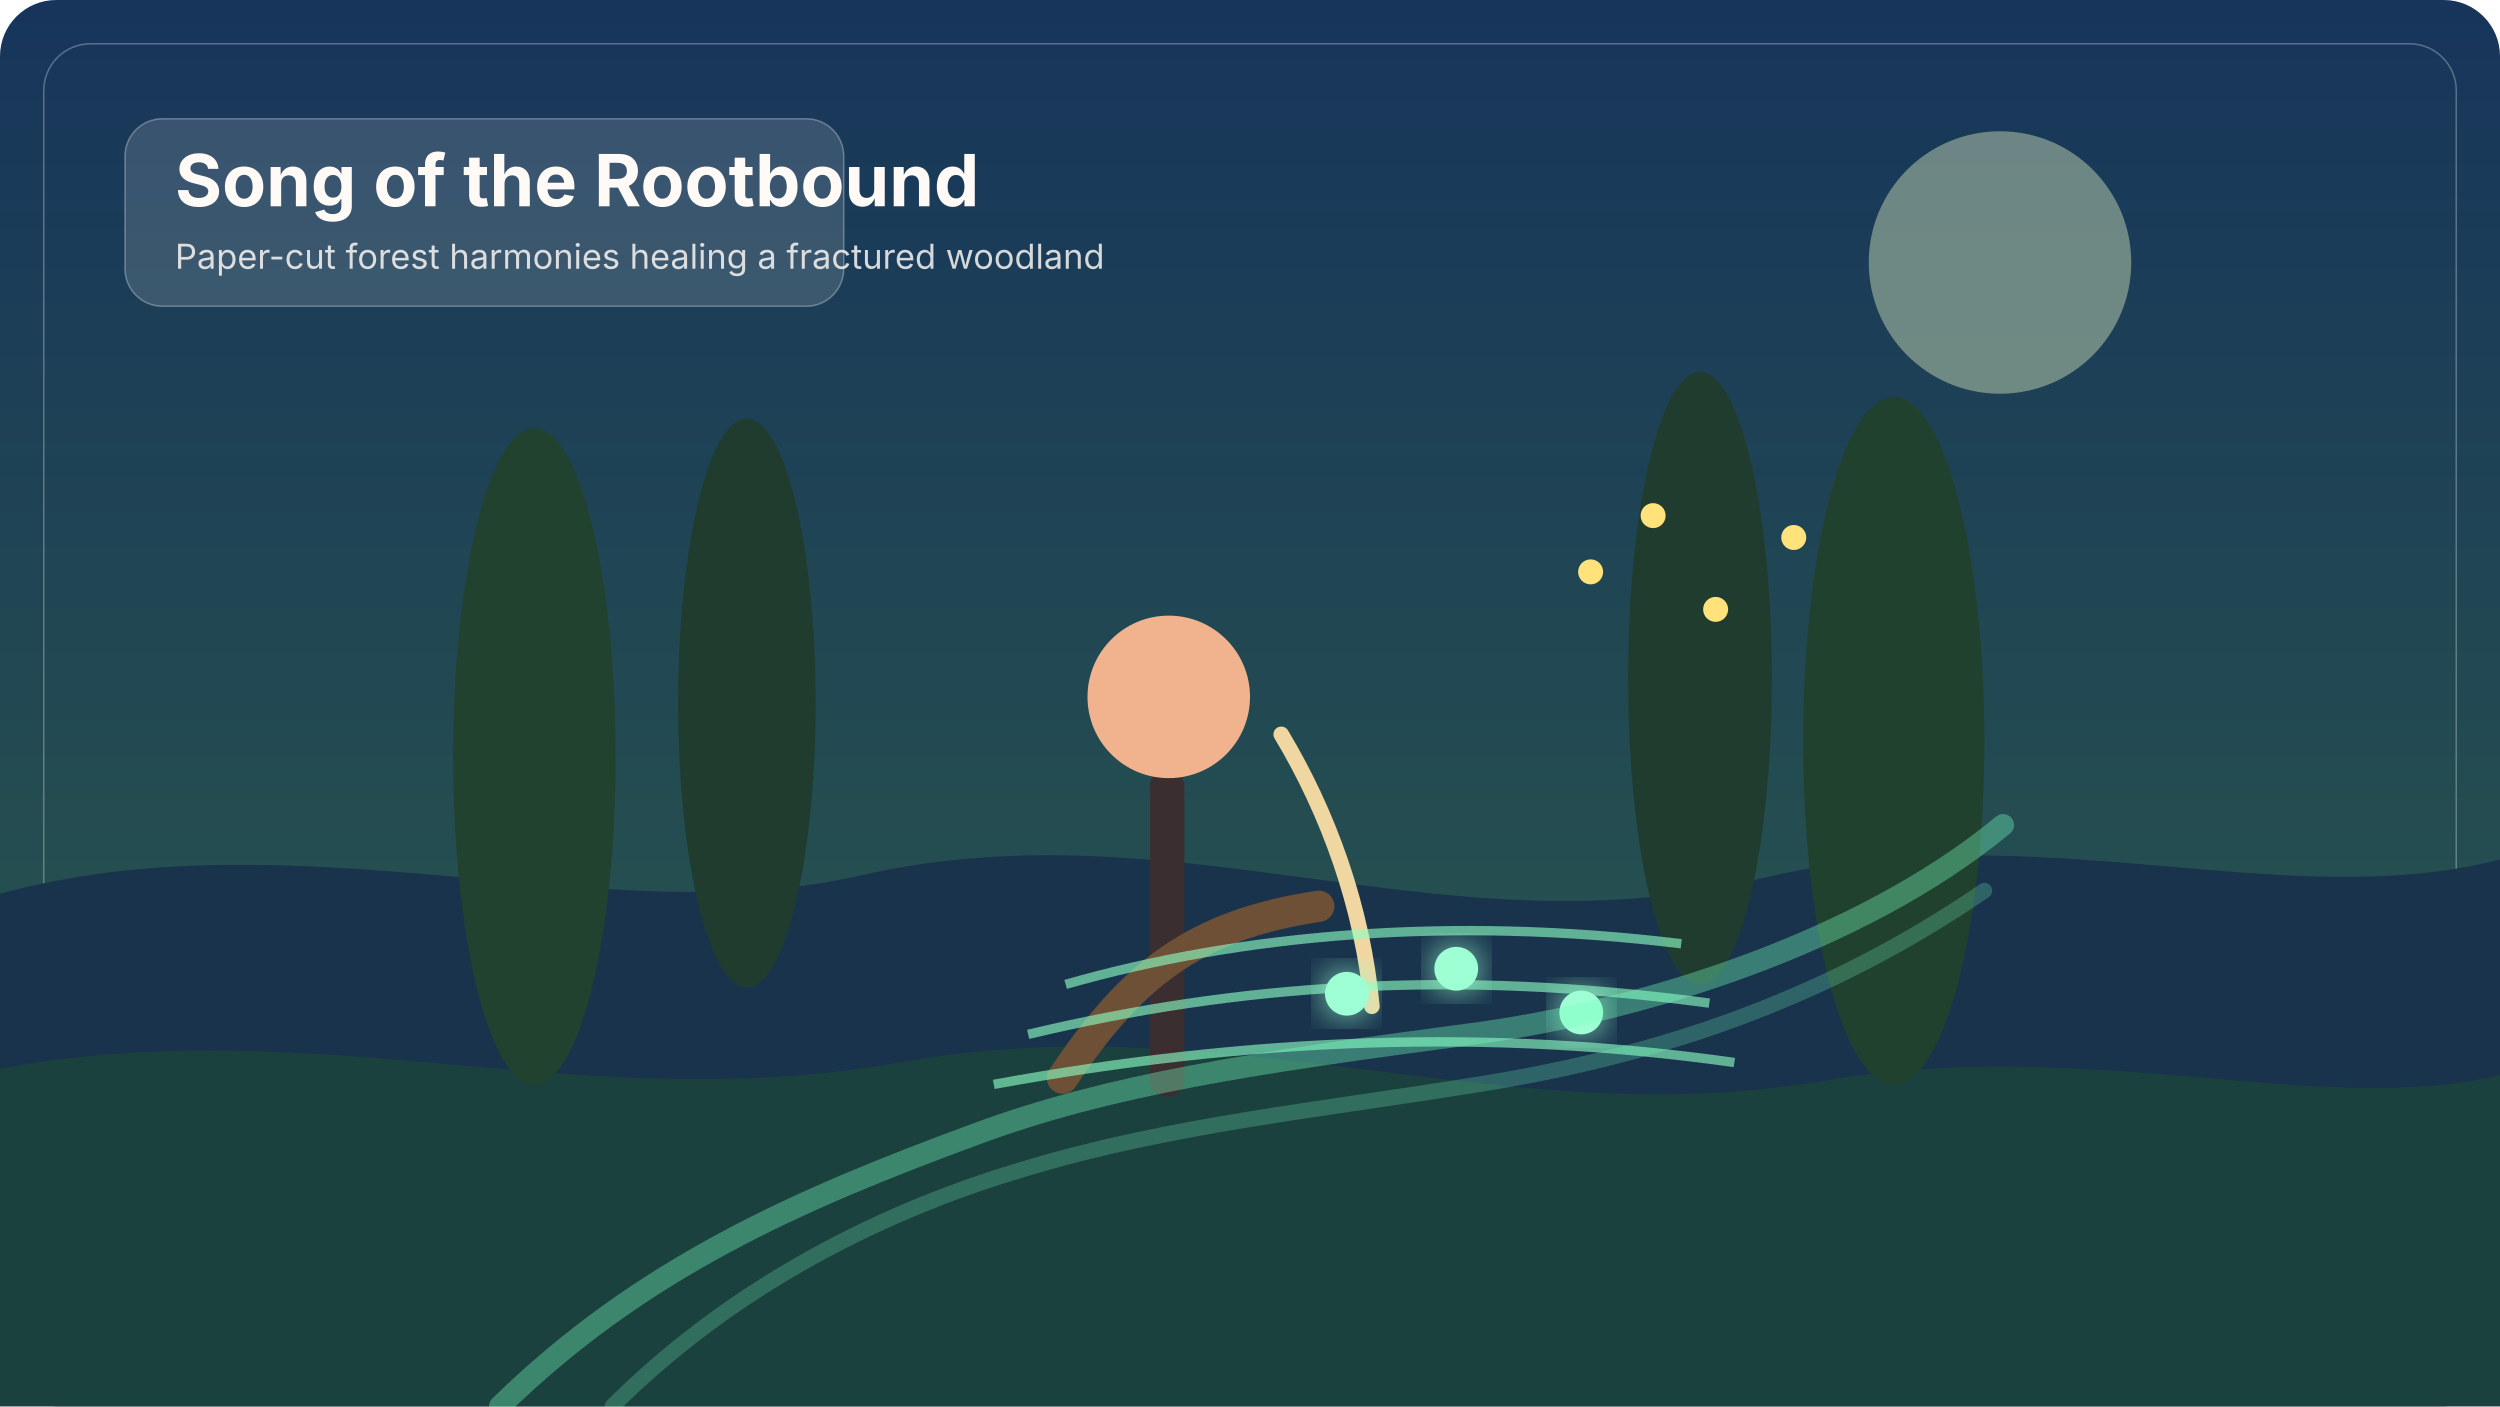
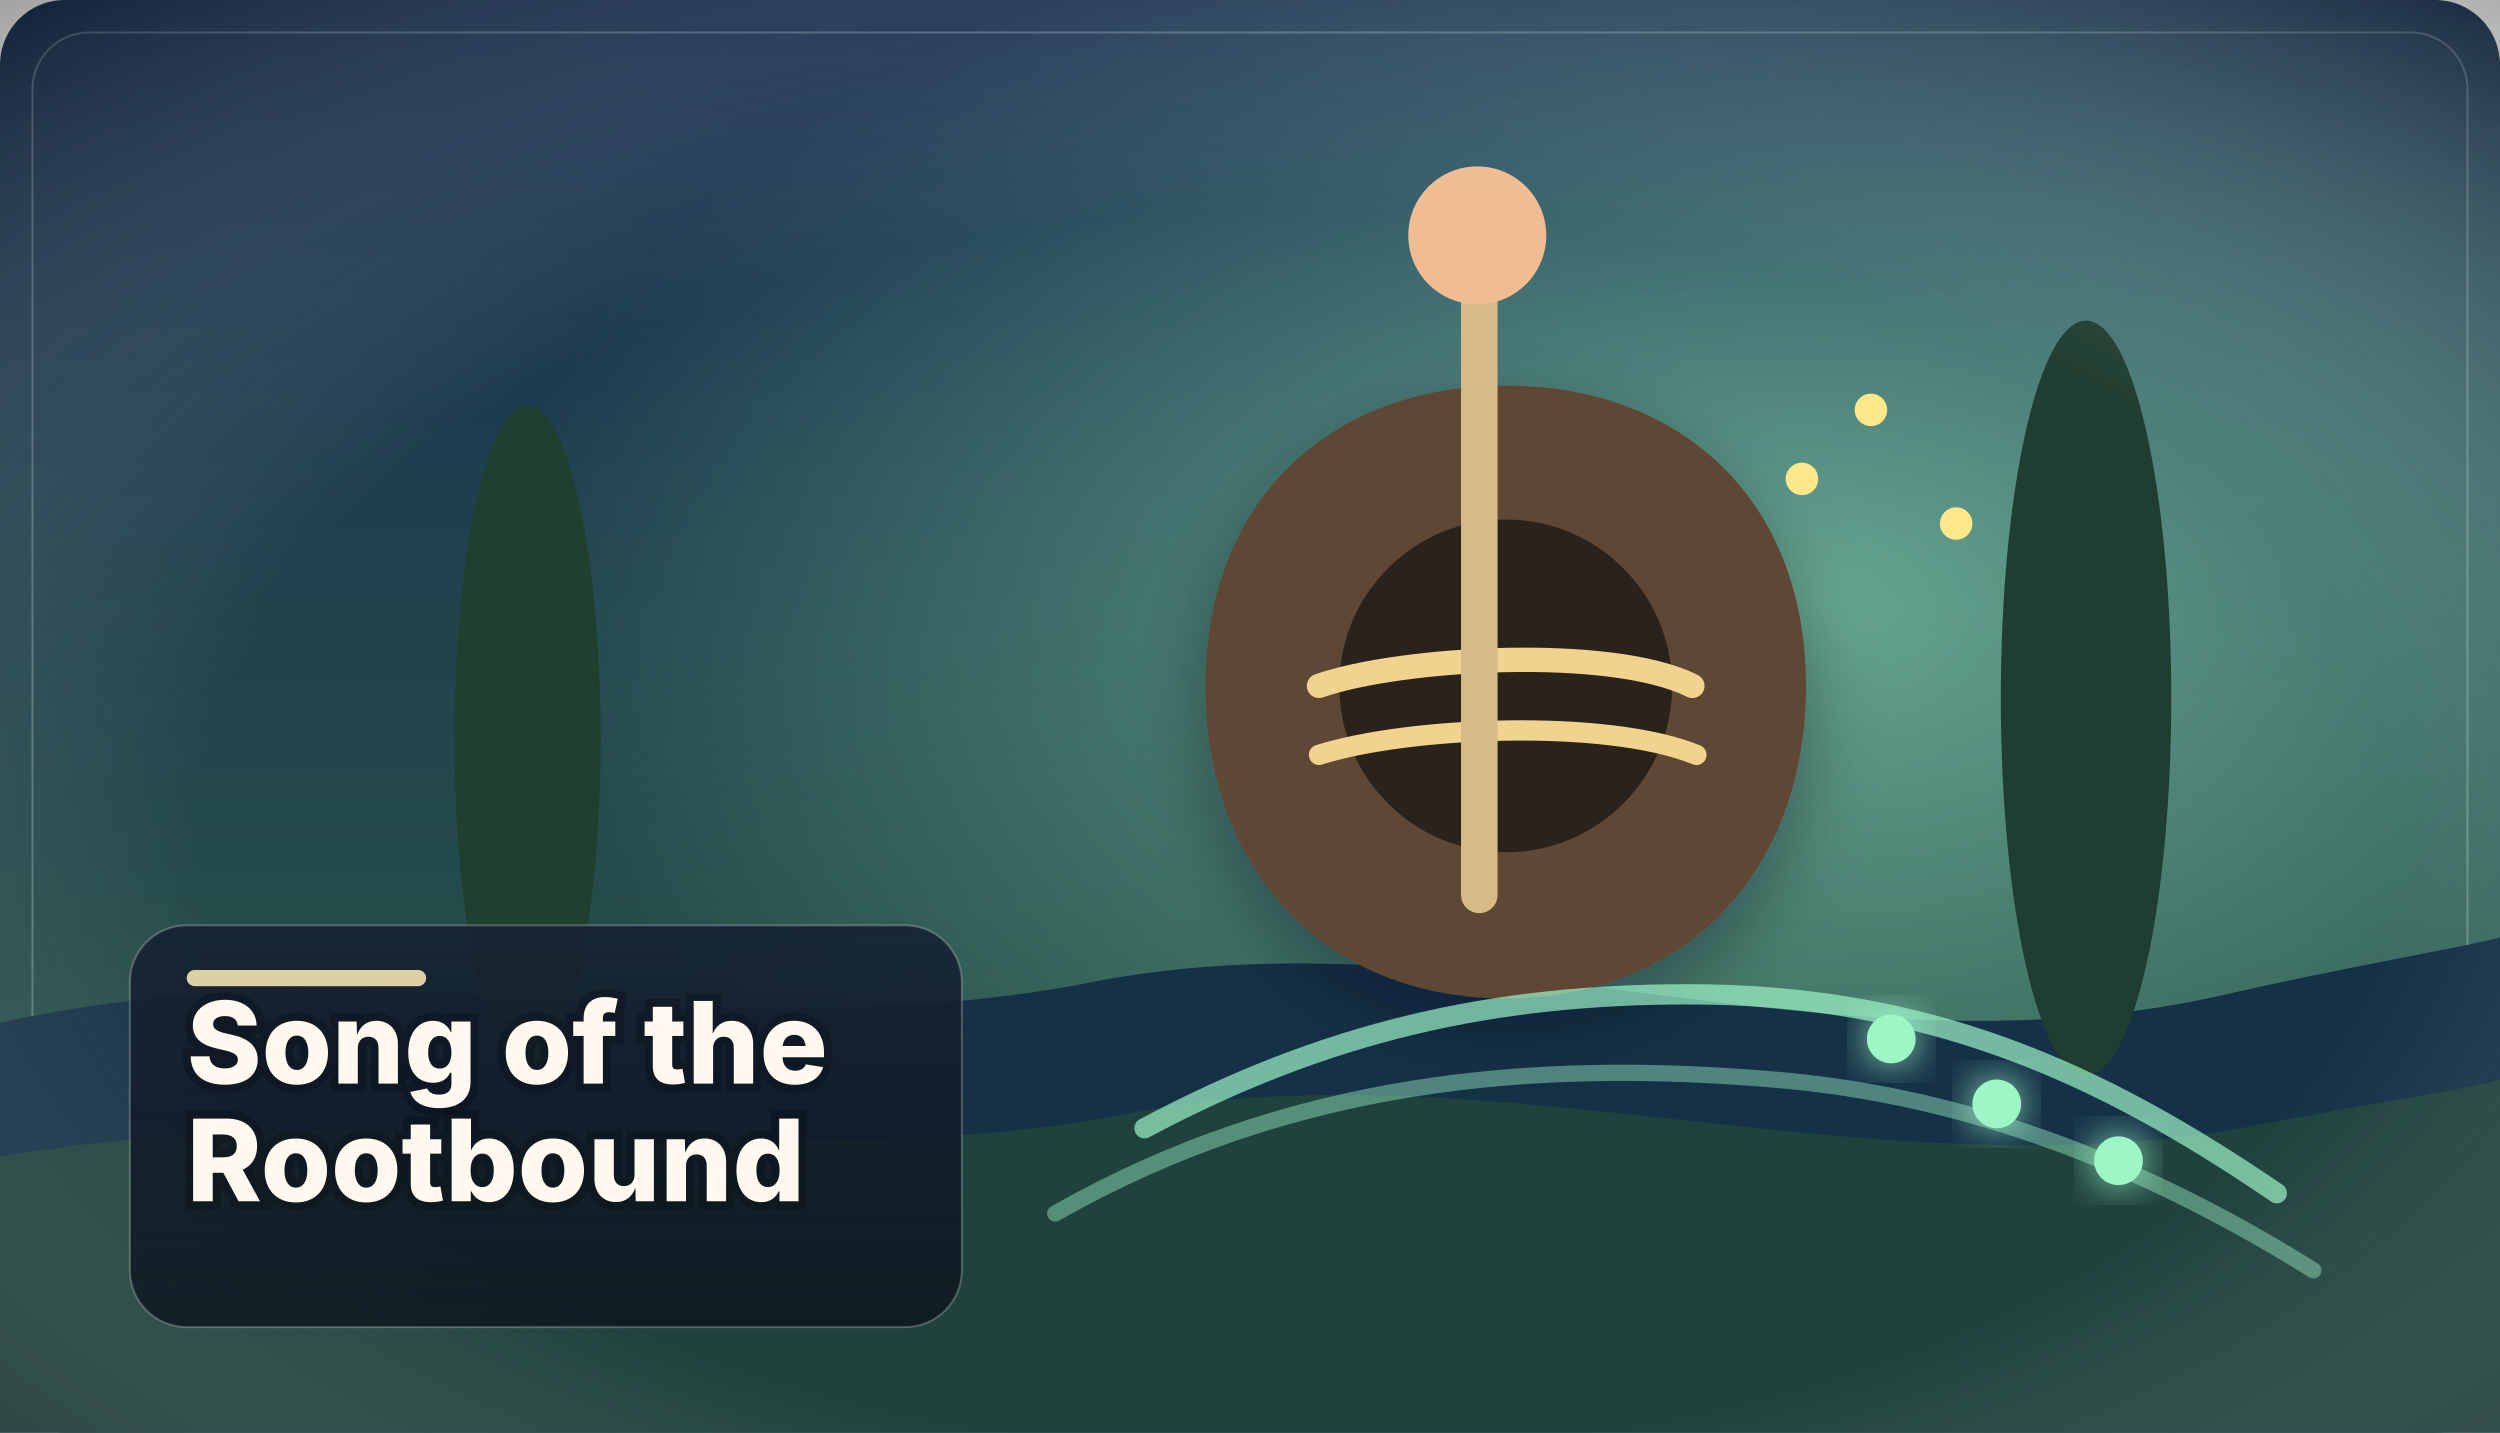
- <svg xmlns="http://www.w3.org/2000/svg" viewBox="0 0 1600 900" role="img" aria-labelledby="title desc">
+ <svg xmlns="http://www.w3.org/2000/svg" viewBox="0 0 1232 706" role="img" aria-labelledby="title desc">
  <defs>
    <linearGradient id="bg" x1="0" y1="0" x2="0" y2="1">
-       <stop offset="0%" stop-color="#17355b" />
-       <stop offset="100%" stop-color="#2d5d4a" />
+       <stop offset="0%" stop-color="#183052" />
+       <stop offset="100%" stop-color="#2c5a46" />
    </linearGradient>
-     <linearGradient id="sunbeam" x1="0" y1="0" x2="1" y2="1">
-       <stop offset="0%" stop-color="rgba(255,255,255,0.65)" />
-       <stop offset="100%" stop-color="rgba(255,255,255,0)" />
+     <radialGradient id="bloom" cx="72%" cy="42%" r="52%">
+       <stop offset="0%" stop-color="#9ef6c6" stop-opacity="0.56" />
+       <stop offset="100%" stop-color="#9ef6c6" stop-opacity="0" />
+     </radialGradient>
+     <linearGradient id="panel" x1="0" y1="0" x2="0" y2="1">
+       <stop offset="0%" stop-color="#162232" stop-opacity="0.9" />
+       <stop offset="100%" stop-color="#0b121d" stop-opacity="0.78" />
    </linearGradient>
-     <linearGradient id="glass" x1="0" y1="0" x2="1" y2="1">
-       <stop offset="0%" stop-color="rgba(255,255,255,0.45)" />
-       <stop offset="100%" stop-color="rgba(255,255,255,0.08)" />
-     </linearGradient>
-     <linearGradient id="warm" x1="0" y1="0" x2="1" y2="0">
-       <stop offset="0%" stop-color="#ffd7ac" />
-       <stop offset="100%" stop-color="#ff9e64" />
-     </linearGradient>
-     <filter id="softGlow" x="-30%" y="-30%" width="160%" height="160%">
-       <feGaussianBlur stdDeviation="12" result="blur" />
+     <radialGradient id="fog" cx="52%" cy="58%" r="78%">
+       <stop offset="56%" stop-color="#ffffff" stop-opacity="0" />
+       <stop offset="100%" stop-color="#05070a" stop-opacity="0.38" />
+     </radialGradient>
+     <filter id="shadow" x="-40%" y="-40%" width="180%" height="180%">
+       <feDropShadow dx="0" dy="14" stdDeviation="18" flood-color="#04101b" flood-opacity="0.35" />
+     </filter>
+     <filter id="glow" x="-40%" y="-40%" width="180%" height="180%">
+       <feGaussianBlur stdDeviation="10" result="blur" />
      <feMerge>
        <feMergeNode in="blur" />
        <feMergeNode in="SourceGraphic" />
      </feMerge>
    </filter>
  </defs>
-   <rect width="1600" height="900" rx="36" fill="url(#bg)" />
-   <rect x="28" y="28" width="1544" height="844" rx="30" fill="none" stroke="rgba(255,255,255,0.28)" />
-   <rect x="80" y="76" width="460" height="120" rx="24" fill="rgba(255,251,247,0.14)" stroke="rgba(255,255,255,0.3)" />
-   <text x="112" y="132" font-family="Inter, Arial, sans-serif" font-size="46" font-weight="700" fill="#fffaf6">Song of the Rootbound</text>
-   <text x="112" y="172" font-family="Inter, Arial, sans-serif" font-size="22" fill="rgba(255,250,246,0.82)">Paper-cut forest harmonies healing a fractured woodland</text>
-   <path d="M0 572 C190 520 392 598 552 560 C756 514 926 612 1128 562 C1304 520 1462 586 1600 550 V900 H0 Z" fill="#18334b" />
-   <path d="M0 684 C204 646 372 716 576 680 C786 642 962 726 1166 692 C1336 662 1486 716 1600 688 V900 H0 Z" fill="#1b413f" />
-   <circle cx="1280" cy="168" r="84" fill="#dff0c0" opacity="0.42" />
-   <ellipse cx="342" cy="484" rx="52" ry="210" fill="#20422f" />
-   <ellipse cx="1212" cy="474" rx="58" ry="220" fill="#21412f" />
-   <ellipse cx="478" cy="450" rx="44" ry="182" fill="#1f3c2f" />
-   <ellipse cx="1088" cy="434" rx="46" ry="196" fill="#1f3c2f" />
-   <rect x="736" y="492" width="22" height="210" rx="11" fill="#3b2e31" />
-   <circle cx="748" cy="446" r="52" fill="#f1b38d" />
-   <path d="M680 690 C724 624 764 592 844 580" fill="none" stroke="#6d5036" stroke-width="20" stroke-linecap="round" />
-   <path d="M820 470 C850 520 872 580 878 644" fill="none" stroke="#f0d7a1" stroke-width="10" stroke-linecap="round" />
-   <path d="M682 630 C794 598 928 586 1076 604" fill="none" stroke="rgba(141,255,196,0.62)" stroke-width="6" />
-   <path d="M658 662 C792 630 930 620 1094 642" fill="none" stroke="rgba(141,255,196,0.62)" stroke-width="6" />
-   <path d="M636 694 C800 664 954 658 1110 680" fill="none" stroke="rgba(141,255,196,0.62)" stroke-width="6" />
-   <circle cx="862" cy="636" r="14" fill="#9dffd3" filter="url(#softGlow)" />
-   <circle cx="932" cy="620" r="14" fill="#9dffd3" filter="url(#softGlow)" />
-   <circle cx="1012" cy="648" r="14" fill="#9dffd3" filter="url(#softGlow)" />
-   <path d="M320 900 C410 812 510 768 624 726 C710 694 804 680 940 662 C1048 648 1190 604 1282 528" fill="none" stroke="rgba(120,255,192,0.36)" stroke-width="14" stroke-linecap="round" />
-   <path d="M392 900 C462 830 554 778 656 748 C748 720 848 710 946 694 C1060 676 1168 640 1270 570" fill="none" stroke="rgba(120,255,192,0.24)" stroke-width="10" stroke-linecap="round" />
-   <circle cx="1018" cy="366" r="8" fill="#ffe37a" />
-   <circle cx="1058" cy="330" r="8" fill="#ffe37a" />
-   <circle cx="1098" cy="390" r="8" fill="#ffe37a" />
-   <circle cx="1148" cy="344" r="8" fill="#ffe37a" />
+   <rect width="1232" height="706" rx="32" fill="url(#bg)" />
+   <rect x="16" y="16" width="1200" height="674" rx="28" fill="none" stroke="rgba(255,255,255,0.24)" />
+   <rect width="1232" height="706" fill="url(#bloom)" />
+   <path d="M0 504 C190 462 356 520 538 484 C722 448 898 532 1088 492 C1158 476 1208 468 1232 462 V706 H0 Z" fill="#153147" />
+   <path d="M0 570 C200 536 380 584 560 548 C736 516 920 588 1104 556 C1166 544 1210 538 1232 532 V706 H0 Z" fill="#1f423d" />
+   <ellipse cx="260" cy="364" rx="36" ry="164" fill="#20402f" />
+   <ellipse cx="1028" cy="344" rx="42" ry="186" fill="#1f3d30" />
+   <path d="M742 190 C828 190 890 246 890 338 C890 430 830 492 742 492 C654 492 594 430 594 338 C594 246 656 190 742 190 Z" fill="#5f4734" filter="url(#shadow)" />
+   <circle cx="742" cy="338" r="82" fill="#2b221c" />
+   <path d="M650 338 C690 324 794 318 834 338" fill="none" stroke="#f0d38e" stroke-width="12" stroke-linecap="round" />
+   <path d="M650 372 C694 358 792 354 836 372" fill="none" stroke="#f0d38e" stroke-width="10" stroke-linecap="round" />
+   <rect x="720" y="118" width="18" height="332" rx="9" fill="#d7bb86" />
+   <circle cx="728" cy="116" r="34" fill="#f0bc92" />
+   <path d="M564 556 C654 508 736 490 832 490 C950 490 1034 528 1122 588" fill="none" stroke="rgba(160,249,205,0.68)" stroke-width="10" stroke-linecap="round" />
+   <path d="M520 598 C636 532 756 522 874 532 C972 540 1060 576 1140 626" fill="none" stroke="rgba(160,249,205,0.42)" stroke-width="8" stroke-linecap="round" />
+   <circle cx="932" cy="512" r="12" fill="#9ef6c6" filter="url(#glow)" />
+   <circle cx="984" cy="544" r="12" fill="#9ef6c6" filter="url(#glow)" />
+   <circle cx="1044" cy="572" r="12" fill="#9ef6c6" filter="url(#glow)" />
+   <circle cx="888" cy="236" r="8" fill="#ffe88a" />
+   <circle cx="922" cy="202" r="8" fill="#ffe88a" />
+   <circle cx="964" cy="258" r="8" fill="#ffe88a" />
+   <rect width="1232" height="706" fill="url(#fog)" />
+   <rect x="64" y="456" width="410" height="198" rx="28" fill="url(#panel)" stroke="rgba(255,255,255,0.24)" />
+   <rect x="92" y="478" width="118" height="8" rx="4" fill="rgba(255,234,188,0.86)" />
+   <text x="92" y="534" font-family="Inter, Arial, sans-serif" font-size="56" font-weight="800" fill="#fff9ef" paint-order="stroke" stroke="rgba(0,0,0,0.22)" stroke-width="8">Song of the</text>
+   <text x="92" y="592" font-family="Inter, Arial, sans-serif" font-size="56" font-weight="800" fill="#fff9ef" paint-order="stroke" stroke="rgba(0,0,0,0.22)" stroke-width="8">Rootbound</text>
</svg>
